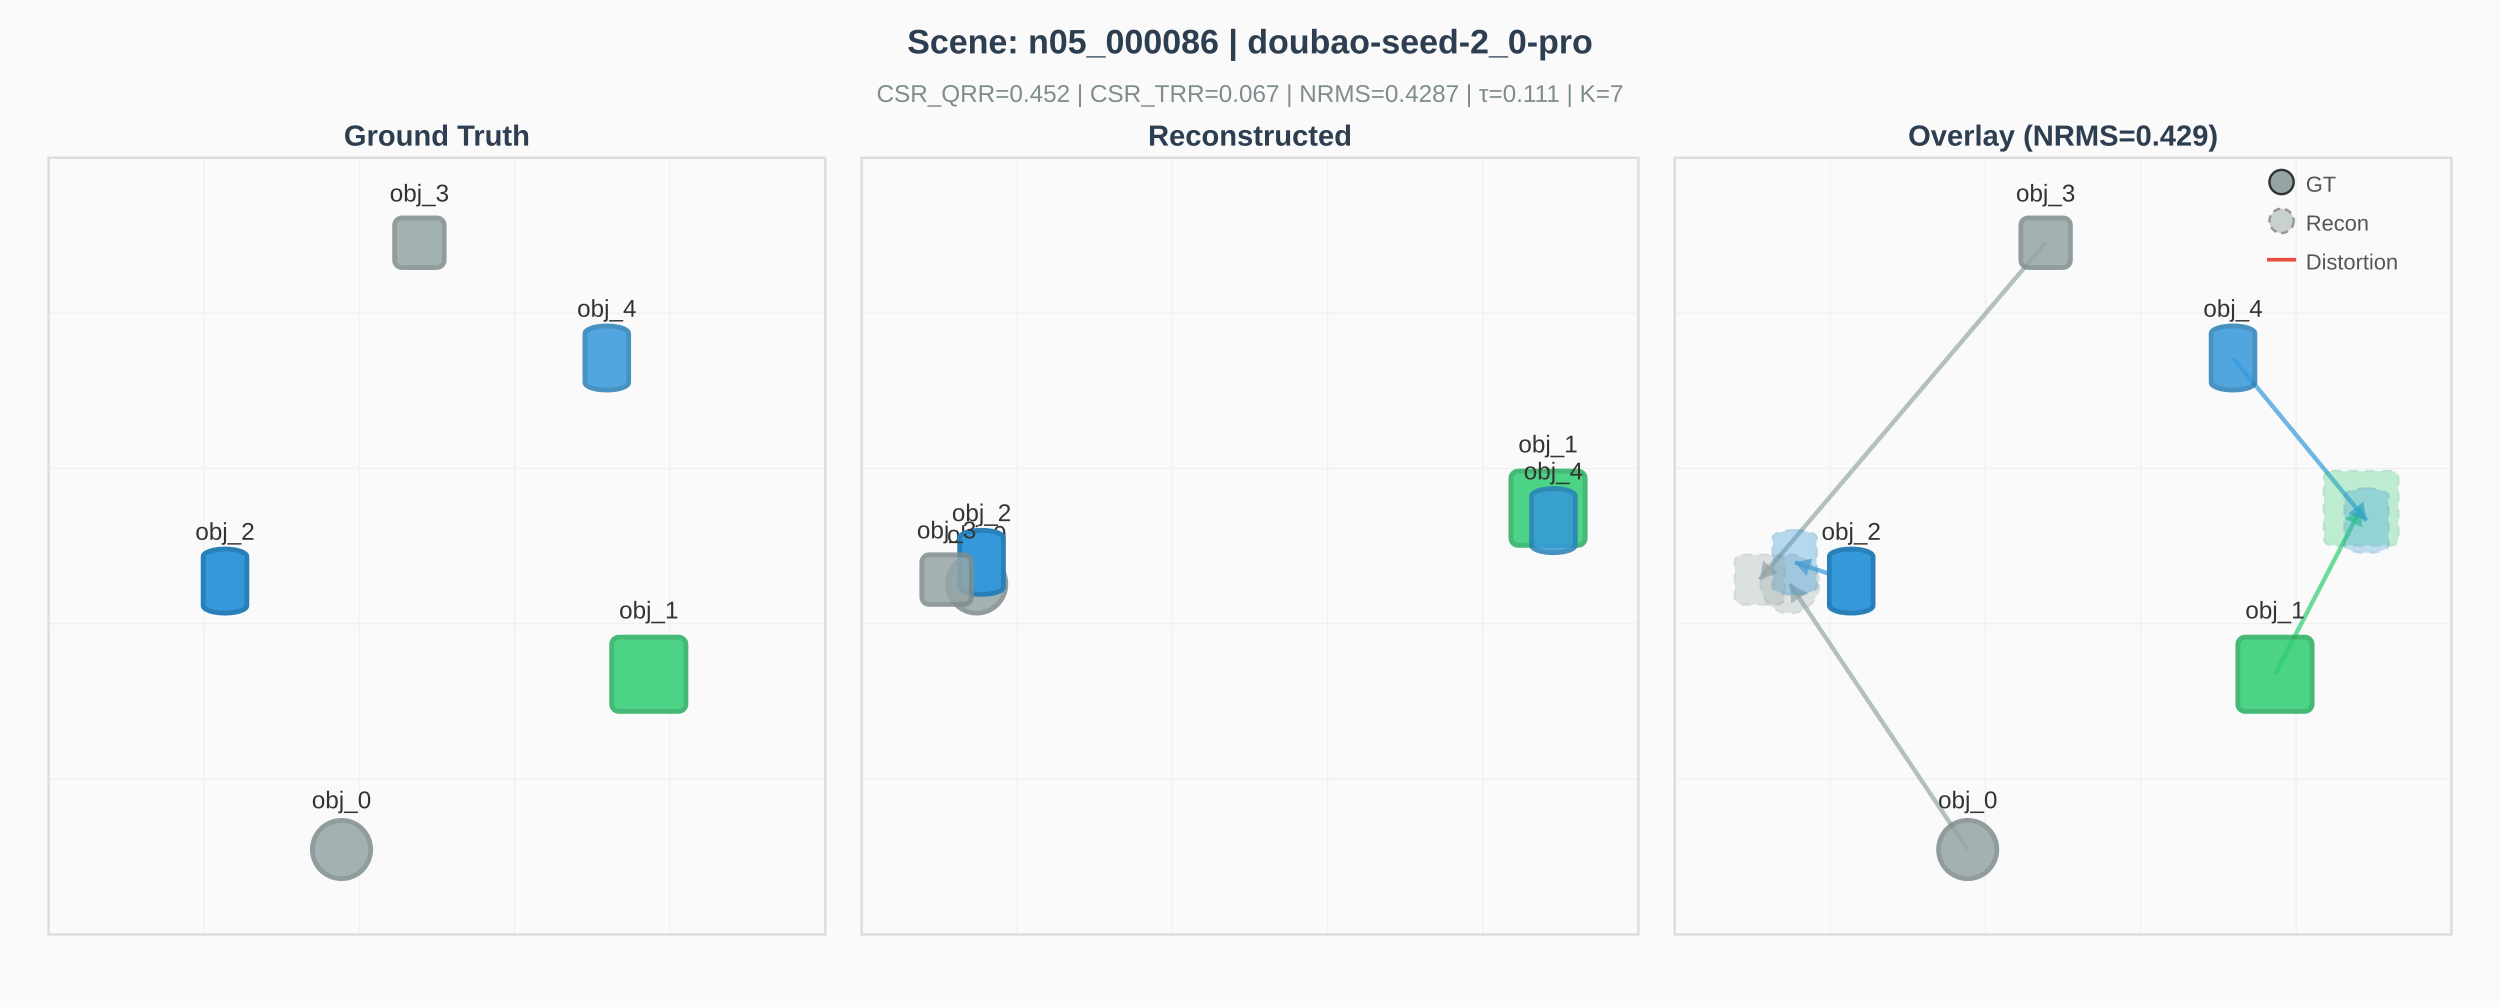
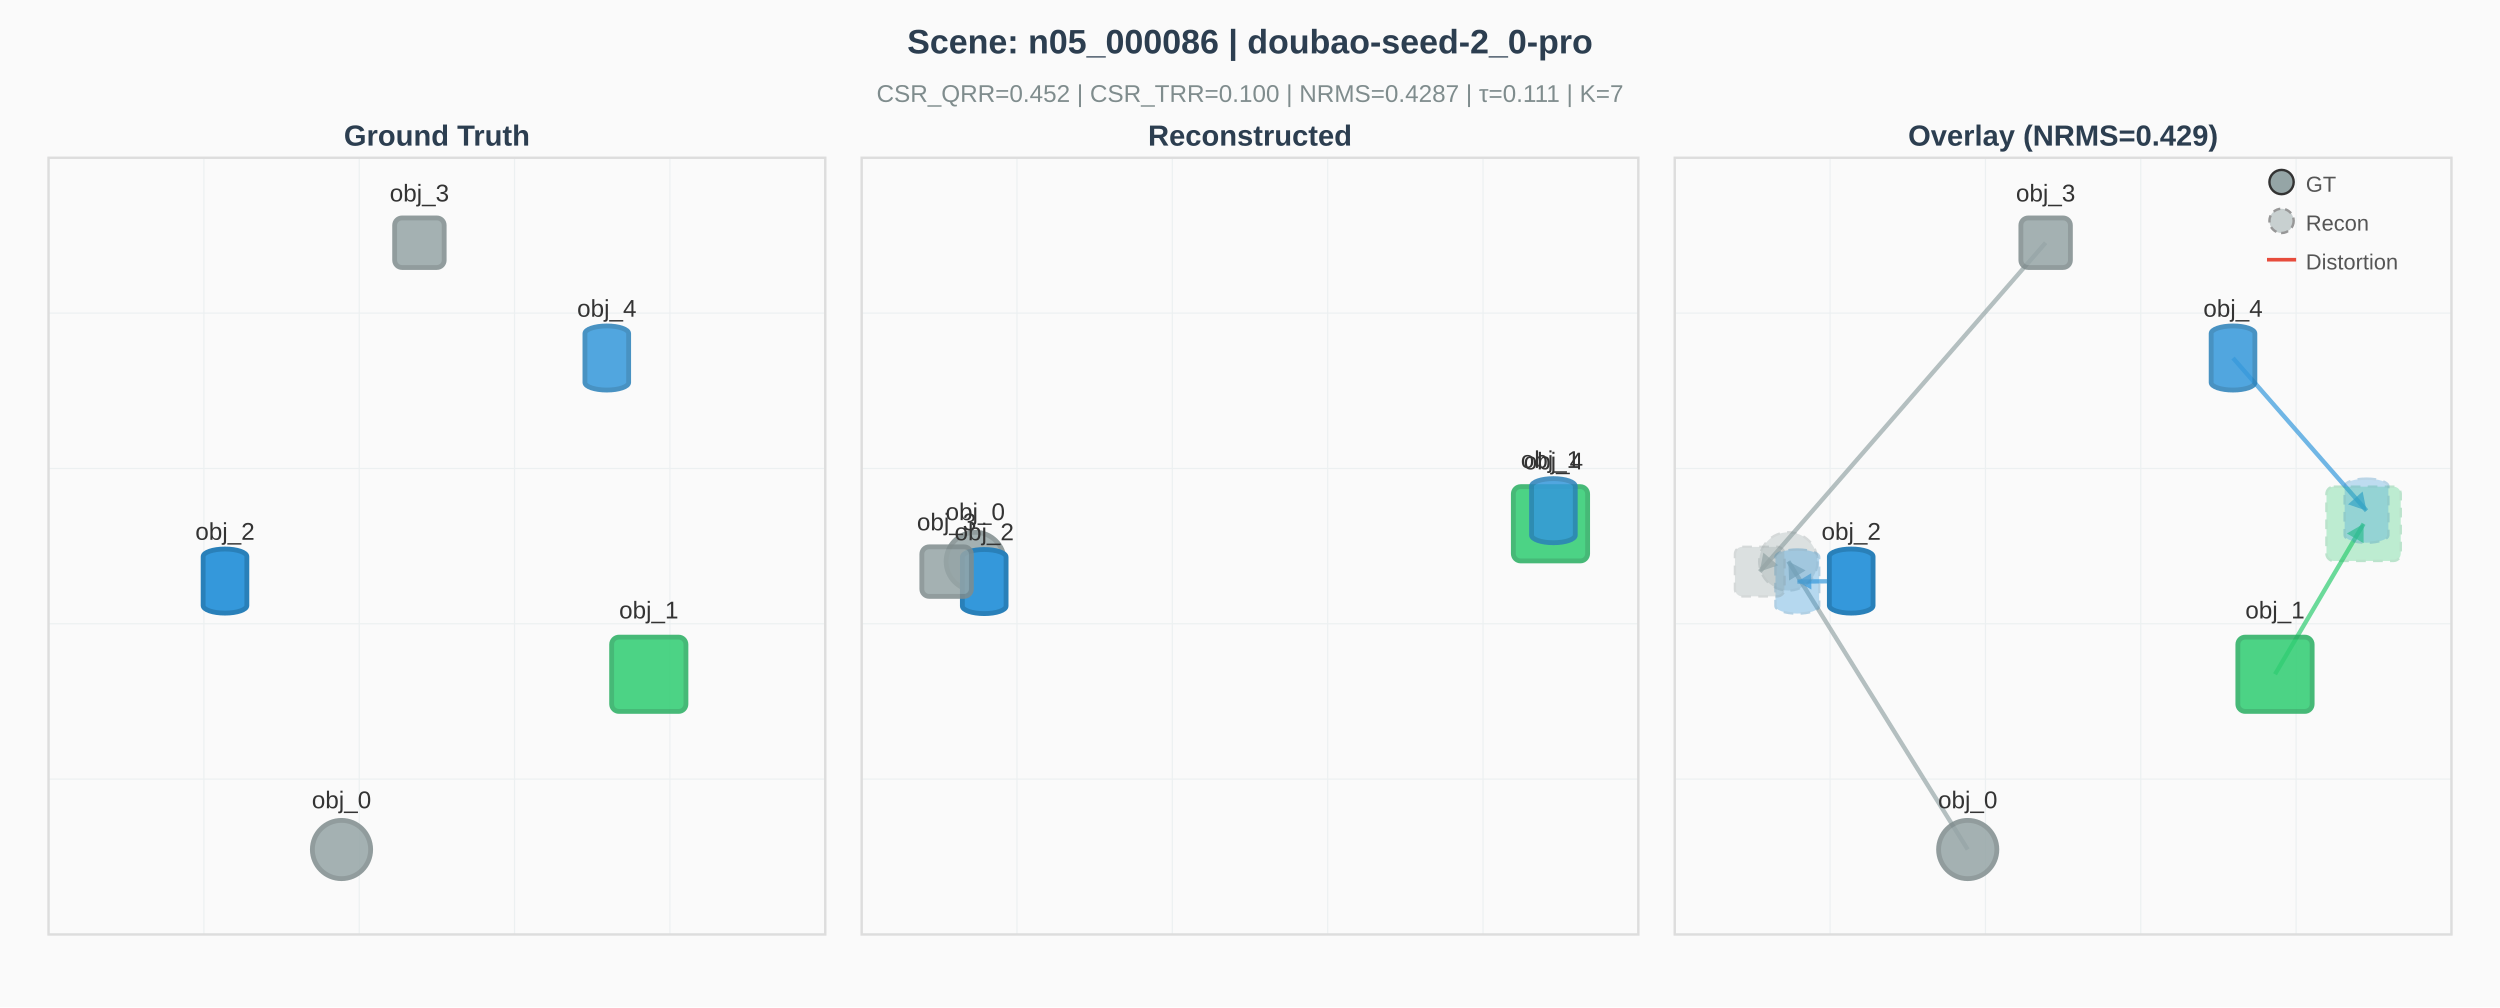
<svg xmlns="http://www.w3.org/2000/svg" width="1030" height="415" viewBox="0 0 1030 415" style="font-family: 'Helvetica Neue', Arial, sans-serif;">
  <rect width="1030" height="415" fill="#fafafa" />
  <text x="515" y="22" text-anchor="middle" font-size="14" font-weight="bold" fill="#2c3e50">Scene: n05_000086 | doubao-seed-2_0-pro</text>
-   <text x="515" y="42" text-anchor="middle" font-size="10" fill="#7f8c8d">CSR_QRR=0.452  |  CSR_TRR=0.067  |  NRMS=0.4287  |  τ=0.111  |  K=7</text>
+   <text x="515" y="42" text-anchor="middle" font-size="10" fill="#7f8c8d">CSR_QRR=0.452  |  CSR_TRR=0.100  |  NRMS=0.4287  |  τ=0.111  |  K=7</text>
  <line x1="20.0" y1="65.0" x2="20.0" y2="385.0" stroke="#ecf0f1" stroke-width="0.5" />
  <line x1="20.0" y1="65.0" x2="340.0" y2="65.0" stroke="#ecf0f1" stroke-width="0.5" />
  <line x1="84.0" y1="65.0" x2="84.0" y2="385.0" stroke="#ecf0f1" stroke-width="0.5" />
  <line x1="20.0" y1="129.0" x2="340.0" y2="129.0" stroke="#ecf0f1" stroke-width="0.5" />
  <line x1="148.0" y1="65.0" x2="148.0" y2="385.0" stroke="#ecf0f1" stroke-width="0.5" />
  <line x1="20.0" y1="193.0" x2="340.0" y2="193.0" stroke="#ecf0f1" stroke-width="0.5" />
  <line x1="212.0" y1="65.0" x2="212.0" y2="385.0" stroke="#ecf0f1" stroke-width="0.5" />
  <line x1="20.0" y1="257.0" x2="340.0" y2="257.0" stroke="#ecf0f1" stroke-width="0.5" />
  <line x1="276.0" y1="65.0" x2="276.0" y2="385.0" stroke="#ecf0f1" stroke-width="0.5" />
  <line x1="20.0" y1="321.0" x2="340.0" y2="321.0" stroke="#ecf0f1" stroke-width="0.5" />
  <line x1="340.0" y1="65.0" x2="340.0" y2="385.0" stroke="#ecf0f1" stroke-width="0.5" />
  <line x1="20.0" y1="385.0" x2="340.0" y2="385.0" stroke="#ecf0f1" stroke-width="0.5" />
  <rect x="20.0" y="65.0" width="320.0" height="320.0" fill="none" stroke="#ddd" stroke-width="1" />
  <text x="180" y="60" text-anchor="middle" font-size="12" font-weight="bold" fill="#2c3e50">Ground Truth</text>
  <circle cx="140.7" cy="350.0" r="12" fill="#95a5a6" stroke="#7f8c8d" stroke-width="2.0" opacity="0.85" />
  <text x="140.7" y="333.0" text-anchor="middle" font-size="10" fill="#333" opacity="1.0">obj_0</text>
  <rect x="252.0" y="262.5" width="30.6" height="30.6" rx="3" ry="3" fill="#2ecc71" stroke="#27ae60" stroke-width="2.0" opacity="0.85" />
  <text x="267.3" y="254.8" text-anchor="middle" font-size="10" fill="#333" opacity="1.0">obj_1</text>
  <defs>
    <radialGradient id="grad_obj_2" cx="35%" cy="35%">
      <stop offset="0%" stop-color="white" stop-opacity="0.4" />
      <stop offset="100%" stop-color="#3498db" stop-opacity="0" />
    </radialGradient>
  </defs>
  <rect x="83.7" y="226.2" width="18.0" height="26.4" rx="9.0" ry="3.1" fill="#3498db" stroke="#2980b9" stroke-width="2.0" opacity="1.0" />
  <text x="92.7" y="222.4" text-anchor="middle" font-size="10" fill="#333" opacity="1.0">obj_2</text>
  <rect x="162.6" y="89.8" width="20.4" height="20.4" rx="3" ry="3" fill="#95a5a6" stroke="#7f8c8d" stroke-width="2.0" opacity="0.85" />
  <text x="172.8" y="83.0" text-anchor="middle" font-size="10" fill="#333" opacity="1.0">obj_3</text>
  <rect x="241.0" y="134.3" width="18.0" height="26.4" rx="9.0" ry="3.1" fill="#3498db" stroke="#2980b9" stroke-width="2.0" opacity="0.85" />
  <text x="250.0" y="130.5" text-anchor="middle" font-size="10" fill="#333" opacity="1.0">obj_4</text>
  <line x1="355.0" y1="65.0" x2="355.0" y2="385.0" stroke="#ecf0f1" stroke-width="0.5" />
  <line x1="355.0" y1="65.0" x2="675.0" y2="65.0" stroke="#ecf0f1" stroke-width="0.5" />
  <line x1="419.0" y1="65.0" x2="419.0" y2="385.0" stroke="#ecf0f1" stroke-width="0.5" />
  <line x1="355.0" y1="129.0" x2="675.0" y2="129.0" stroke="#ecf0f1" stroke-width="0.5" />
  <line x1="483.0" y1="65.0" x2="483.0" y2="385.0" stroke="#ecf0f1" stroke-width="0.5" />
  <line x1="355.0" y1="193.0" x2="675.0" y2="193.0" stroke="#ecf0f1" stroke-width="0.5" />
  <line x1="547.0" y1="65.0" x2="547.0" y2="385.0" stroke="#ecf0f1" stroke-width="0.5" />
  <line x1="355.0" y1="257.0" x2="675.0" y2="257.0" stroke="#ecf0f1" stroke-width="0.5" />
  <line x1="611.0" y1="65.0" x2="611.0" y2="385.0" stroke="#ecf0f1" stroke-width="0.5" />
  <line x1="355.0" y1="321.0" x2="675.0" y2="321.0" stroke="#ecf0f1" stroke-width="0.5" />
  <line x1="675.0" y1="65.0" x2="675.0" y2="385.0" stroke="#ecf0f1" stroke-width="0.5" />
  <line x1="355.0" y1="385.0" x2="675.0" y2="385.0" stroke="#ecf0f1" stroke-width="0.5" />
  <rect x="355.0" y="65.0" width="320.0" height="320.0" fill="none" stroke="#ddd" stroke-width="1" />
  <text x="515" y="60" text-anchor="middle" font-size="12" font-weight="bold" fill="#2c3e50">Reconstructed</text>
-   <circle cx="402.4" cy="240.6" r="12" fill="#95a5a6" stroke="#7f8c8d" stroke-width="2.0" opacity="0.85" />
-   <text x="402.4" y="223.6" text-anchor="middle" font-size="10" fill="#333" opacity="1.0">obj_0</text>
-   <rect x="622.5" y="194.1" width="30.6" height="30.6" rx="3" ry="3" fill="#2ecc71" stroke="#27ae60" stroke-width="2.0" opacity="0.85" />
-   <text x="637.8" y="186.4" text-anchor="middle" font-size="10" fill="#333" opacity="1.0">obj_1</text>
+   <circle cx="401.8" cy="231.3" r="12" fill="#95a5a6" stroke="#7f8c8d" stroke-width="2.0" opacity="0.85" />
+   <text x="401.8" y="214.3" text-anchor="middle" font-size="10" fill="#333" opacity="1.0">obj_0</text>
+   <rect x="623.5" y="200.5" width="30.6" height="30.6" rx="3" ry="3" fill="#2ecc71" stroke="#27ae60" stroke-width="2.0" opacity="0.85" />
+   <text x="638.8" y="192.8" text-anchor="middle" font-size="10" fill="#333" opacity="1.0">obj_1</text>
  <defs>
    <radialGradient id="grad_obj_2" cx="35%" cy="35%">
      <stop offset="0%" stop-color="white" stop-opacity="0.4" />
      <stop offset="100%" stop-color="#3498db" stop-opacity="0" />
    </radialGradient>
  </defs>
-   <rect x="395.4" y="218.5" width="18.0" height="26.4" rx="9.0" ry="3.1" fill="#3498db" stroke="#2980b9" stroke-width="2.0" opacity="1.0" />
-   <text x="404.4" y="214.7" text-anchor="middle" font-size="10" fill="#333" opacity="1.0">obj_2</text>
-   <rect x="379.8" y="228.6" width="20.4" height="20.4" rx="3" ry="3" fill="#95a5a6" stroke="#7f8c8d" stroke-width="2.0" opacity="0.85" />
-   <text x="390.0" y="221.8" text-anchor="middle" font-size="10" fill="#333" opacity="1.0">obj_3</text>
-   <rect x="631.0" y="201.3" width="18.0" height="26.4" rx="9.0" ry="3.1" fill="#3498db" stroke="#2980b9" stroke-width="2.0" opacity="0.85" />
-   <text x="640.0" y="197.5" text-anchor="middle" font-size="10" fill="#333" opacity="1.0">obj_4</text>
+   <rect x="396.5" y="226.4" width="18.0" height="26.4" rx="9.0" ry="3.1" fill="#3498db" stroke="#2980b9" stroke-width="2.0" opacity="1.0" />
+   <text x="405.5" y="222.6" text-anchor="middle" font-size="10" fill="#333" opacity="1.0">obj_2</text>
+   <rect x="379.8" y="225.3" width="20.4" height="20.4" rx="3" ry="3" fill="#95a5a6" stroke="#7f8c8d" stroke-width="2.0" opacity="0.85" />
+   <text x="390.0" y="218.5" text-anchor="middle" font-size="10" fill="#333" opacity="1.0">obj_3</text>
+   <rect x="631.0" y="197.2" width="18.0" height="26.4" rx="9.0" ry="3.1" fill="#3498db" stroke="#2980b9" stroke-width="2.0" opacity="0.85" />
+   <text x="640.0" y="193.4" text-anchor="middle" font-size="10" fill="#333" opacity="1.0">obj_4</text>
  <line x1="690.0" y1="65.0" x2="690.0" y2="385.0" stroke="#ecf0f1" stroke-width="0.5" />
  <line x1="690.0" y1="65.0" x2="1010.0" y2="65.0" stroke="#ecf0f1" stroke-width="0.5" />
  <line x1="754.0" y1="65.0" x2="754.0" y2="385.0" stroke="#ecf0f1" stroke-width="0.5" />
  <line x1="690.0" y1="129.0" x2="1010.0" y2="129.0" stroke="#ecf0f1" stroke-width="0.5" />
  <line x1="818.0" y1="65.0" x2="818.0" y2="385.0" stroke="#ecf0f1" stroke-width="0.5" />
  <line x1="690.0" y1="193.0" x2="1010.0" y2="193.0" stroke="#ecf0f1" stroke-width="0.5" />
  <line x1="882.0" y1="65.0" x2="882.0" y2="385.0" stroke="#ecf0f1" stroke-width="0.5" />
  <line x1="690.0" y1="257.0" x2="1010.0" y2="257.0" stroke="#ecf0f1" stroke-width="0.5" />
  <line x1="946.0" y1="65.0" x2="946.0" y2="385.0" stroke="#ecf0f1" stroke-width="0.5" />
  <line x1="690.0" y1="321.0" x2="1010.0" y2="321.0" stroke="#ecf0f1" stroke-width="0.5" />
  <line x1="1010.0" y1="65.0" x2="1010.0" y2="385.0" stroke="#ecf0f1" stroke-width="0.5" />
  <line x1="690.0" y1="385.0" x2="1010.0" y2="385.0" stroke="#ecf0f1" stroke-width="0.5" />
  <rect x="690.0" y="65.0" width="320.0" height="320.0" fill="none" stroke="#ddd" stroke-width="1" />
  <text x="850" y="60" text-anchor="middle" font-size="12" font-weight="bold" fill="#2c3e50">Overlay (NRMS=0.429)</text>
-   <line x1="810.7" y1="350.0" x2="737.4" y2="240.6" stroke="#95a5a6" stroke-width="1.8" opacity="0.7" />
-   <polygon points="737.4,240.6 744.6,244.2 738.0,248.6" fill="#95a5a6" opacity="0.7" />
-   <line x1="937.3" y1="277.8" x2="972.8" y2="209.4" stroke="#2ecc71" stroke-width="1.8" opacity="0.7" />
-   <polygon points="972.8,209.4 973.2,217.3 966.1,213.7" fill="#2ecc71" opacity="0.7" />
-   <line x1="762.7" y1="239.4" x2="739.4" y2="231.7" stroke="#3498db" stroke-width="1.8" opacity="0.7" />
-   <polygon points="739.4,231.7 746.6,230.2 744.3,237.3" fill="#3498db" opacity="0.7" />
-   <line x1="842.8" y1="100.0" x2="725.0" y2="238.8" stroke="#95a5a6" stroke-width="1.8" opacity="0.7" />
-   <polygon points="725.0,238.8 726.4,230.9 732.5,236.1" fill="#95a5a6" opacity="0.7" />
-   <line x1="920.0" y1="147.5" x2="975.0" y2="214.5" stroke="#3498db" stroke-width="1.8" opacity="0.7" />
-   <polygon points="975.0,214.5 967.5,211.6 973.7,206.6" fill="#3498db" opacity="0.7" />
+   <line x1="810.7" y1="350.0" x2="736.8" y2="231.3" stroke="#95a5a6" stroke-width="1.8" opacity="0.7" />
+   <polygon points="736.8,231.3 743.9,235.0 737.1,239.2" fill="#95a5a6" opacity="0.7" />
+   <line x1="937.3" y1="277.8" x2="973.8" y2="215.8" stroke="#2ecc71" stroke-width="1.8" opacity="0.7" />
+   <polygon points="973.8,215.8 973.8,223.8 966.9,219.8" fill="#2ecc71" opacity="0.7" />
+   <line x1="762.7" y1="239.4" x2="740.5" y2="239.6" stroke="#3498db" stroke-width="1.8" opacity="0.7" />
+   <polygon points="740.5,239.6 746.2,236.2 746.3,242.9" fill="#3498db" opacity="0.7" />
+   <line x1="842.8" y1="100.0" x2="725.0" y2="235.5" stroke="#95a5a6" stroke-width="1.8" opacity="0.7" />
+   <polygon points="725.0,235.5 726.5,227.7 732.6,232.9" fill="#95a5a6" opacity="0.7" />
+   <line x1="920.0" y1="147.5" x2="975.0" y2="210.4" stroke="#3498db" stroke-width="1.8" opacity="0.7" />
+   <polygon points="975.0,210.4 967.4,207.8 973.4,202.5" fill="#3498db" opacity="0.7" />
  <circle cx="810.7" cy="350.0" r="12" fill="#95a5a6" stroke="#7f8c8d" stroke-width="2.0" opacity="0.85" />
  <text x="810.7" y="333.0" text-anchor="middle" font-size="10" fill="#333" opacity="1.0">obj_0</text>
  <rect x="922.0" y="262.5" width="30.6" height="30.6" rx="3" ry="3" fill="#2ecc71" stroke="#27ae60" stroke-width="2.0" opacity="0.85" />
  <text x="937.3" y="254.8" text-anchor="middle" font-size="10" fill="#333" opacity="1.0">obj_1</text>
  <defs>
    <radialGradient id="grad_obj_2" cx="35%" cy="35%">
      <stop offset="0%" stop-color="white" stop-opacity="0.4" />
      <stop offset="100%" stop-color="#3498db" stop-opacity="0" />
    </radialGradient>
  </defs>
  <rect x="753.7" y="226.2" width="18.0" height="26.4" rx="9.0" ry="3.1" fill="#3498db" stroke="#2980b9" stroke-width="2.0" opacity="1.0" />
  <text x="762.7" y="222.4" text-anchor="middle" font-size="10" fill="#333" opacity="1.0">obj_2</text>
  <rect x="832.6" y="89.8" width="20.4" height="20.4" rx="3" ry="3" fill="#95a5a6" stroke="#7f8c8d" stroke-width="2.0" opacity="0.85" />
  <text x="842.8" y="83.0" text-anchor="middle" font-size="10" fill="#333" opacity="1.0">obj_3</text>
  <rect x="911.0" y="134.3" width="18.0" height="26.4" rx="9.0" ry="3.1" fill="#3498db" stroke="#2980b9" stroke-width="2.0" opacity="0.85" />
  <text x="920.0" y="130.5" text-anchor="middle" font-size="10" fill="#333" opacity="1.0">obj_4</text>
-   <circle cx="737.4" cy="240.6" r="12" fill="#95a5a6" stroke="#7f8c8d" stroke-width="1.0" stroke-dasharray="4,3" opacity="0.297" />
-   <text x="737.4" y="223.6" text-anchor="middle" font-size="9" fill="#333" opacity="0.597" />
-   <rect x="957.5" y="194.1" width="30.6" height="30.6" rx="3" ry="3" fill="#2ecc71" stroke="#27ae60" stroke-width="1.0" stroke-dasharray="4,3" opacity="0.297" />
-   <text x="972.8" y="186.4" text-anchor="middle" font-size="9" fill="#333" opacity="0.597" />
-   <rect x="730.4" y="218.5" width="18.0" height="26.4" rx="9.0" ry="3.1" fill="#3498db" stroke="#2980b9" stroke-width="1.0" stroke-dasharray="4,3" opacity="0.35" />
-   <text x="739.4" y="214.7" text-anchor="middle" font-size="9" fill="#333" opacity="0.65" />
-   <rect x="714.8" y="228.6" width="20.4" height="20.4" rx="3" ry="3" fill="#95a5a6" stroke="#7f8c8d" stroke-width="1.0" stroke-dasharray="4,3" opacity="0.297" />
-   <text x="725.0" y="221.8" text-anchor="middle" font-size="9" fill="#333" opacity="0.597" />
-   <rect x="966.0" y="201.3" width="18.0" height="26.4" rx="9.0" ry="3.1" fill="#3498db" stroke="#2980b9" stroke-width="1.0" stroke-dasharray="4,3" opacity="0.297" />
-   <text x="975.0" y="197.5" text-anchor="middle" font-size="9" fill="#333" opacity="0.597" />
+   <circle cx="736.8" cy="231.3" r="12" fill="#95a5a6" stroke="#7f8c8d" stroke-width="1.0" stroke-dasharray="4,3" opacity="0.297" />
+   <text x="736.8" y="214.3" text-anchor="middle" font-size="9" fill="#333" opacity="0.597" />
+   <rect x="958.5" y="200.5" width="30.6" height="30.6" rx="3" ry="3" fill="#2ecc71" stroke="#27ae60" stroke-width="1.0" stroke-dasharray="4,3" opacity="0.297" />
+   <text x="973.8" y="192.8" text-anchor="middle" font-size="9" fill="#333" opacity="0.597" />
+   <rect x="731.5" y="226.4" width="18.0" height="26.4" rx="9.0" ry="3.1" fill="#3498db" stroke="#2980b9" stroke-width="1.0" stroke-dasharray="4,3" opacity="0.35" />
+   <text x="740.5" y="222.6" text-anchor="middle" font-size="9" fill="#333" opacity="0.65" />
+   <rect x="714.8" y="225.3" width="20.4" height="20.4" rx="3" ry="3" fill="#95a5a6" stroke="#7f8c8d" stroke-width="1.0" stroke-dasharray="4,3" opacity="0.297" />
+   <text x="725.0" y="218.5" text-anchor="middle" font-size="9" fill="#333" opacity="0.597" />
+   <rect x="966.0" y="197.2" width="18.0" height="26.4" rx="9.0" ry="3.1" fill="#3498db" stroke="#2980b9" stroke-width="1.0" stroke-dasharray="4,3" opacity="0.297" />
+   <text x="975.0" y="193.4" text-anchor="middle" font-size="9" fill="#333" opacity="0.597" />
  <circle cx="940" cy="75" r="5" fill="#95a5a6" stroke="#333" stroke-width="1" />
  <text x="950" y="79" font-size="9" fill="#555">GT</text>
  <circle cx="940" cy="91" r="5" fill="#95a5a6" stroke="#333" stroke-width="1" stroke-dasharray="3,2" opacity="0.5" />
  <text x="950" y="95" font-size="9" fill="#555">Recon</text>
  <line x1="934" y1="107" x2="946" y2="107" stroke="#e74c3c" stroke-width="1.5" />
  <text x="950" y="111" font-size="9" fill="#555">Distortion</text>
</svg>
